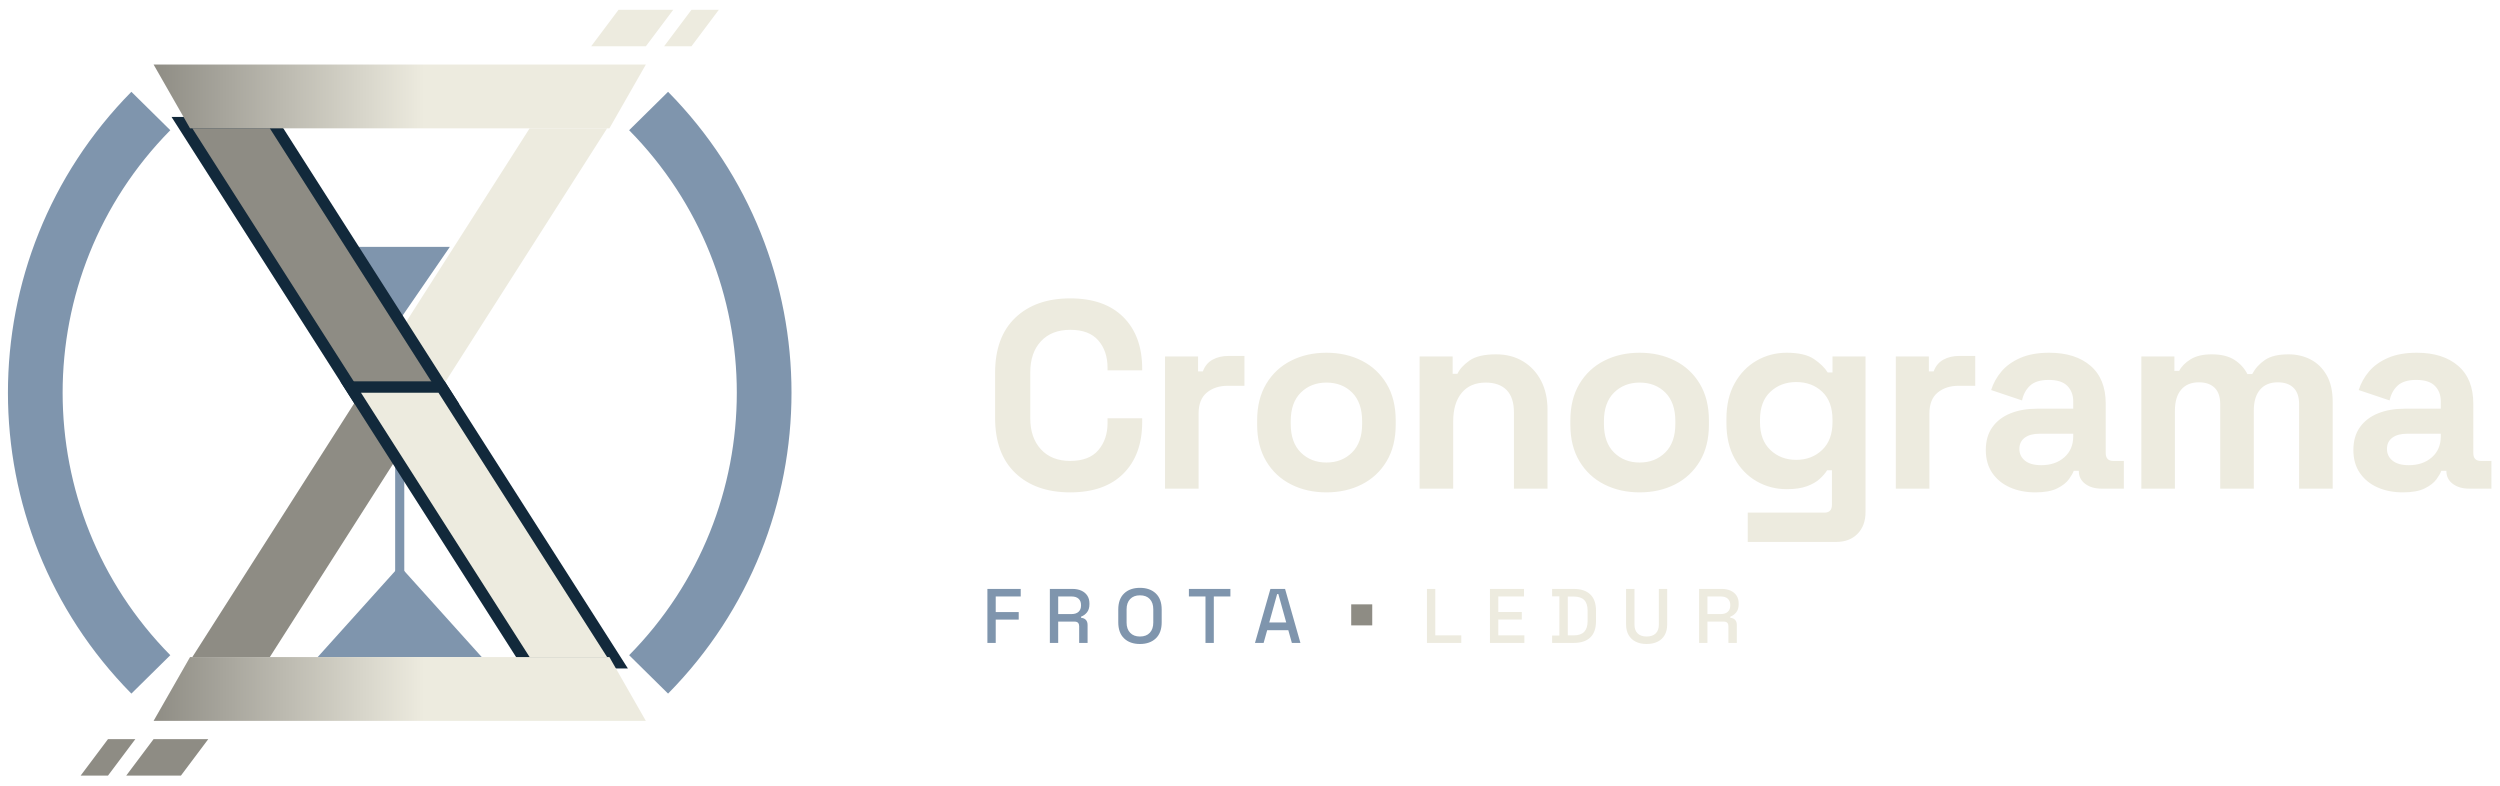
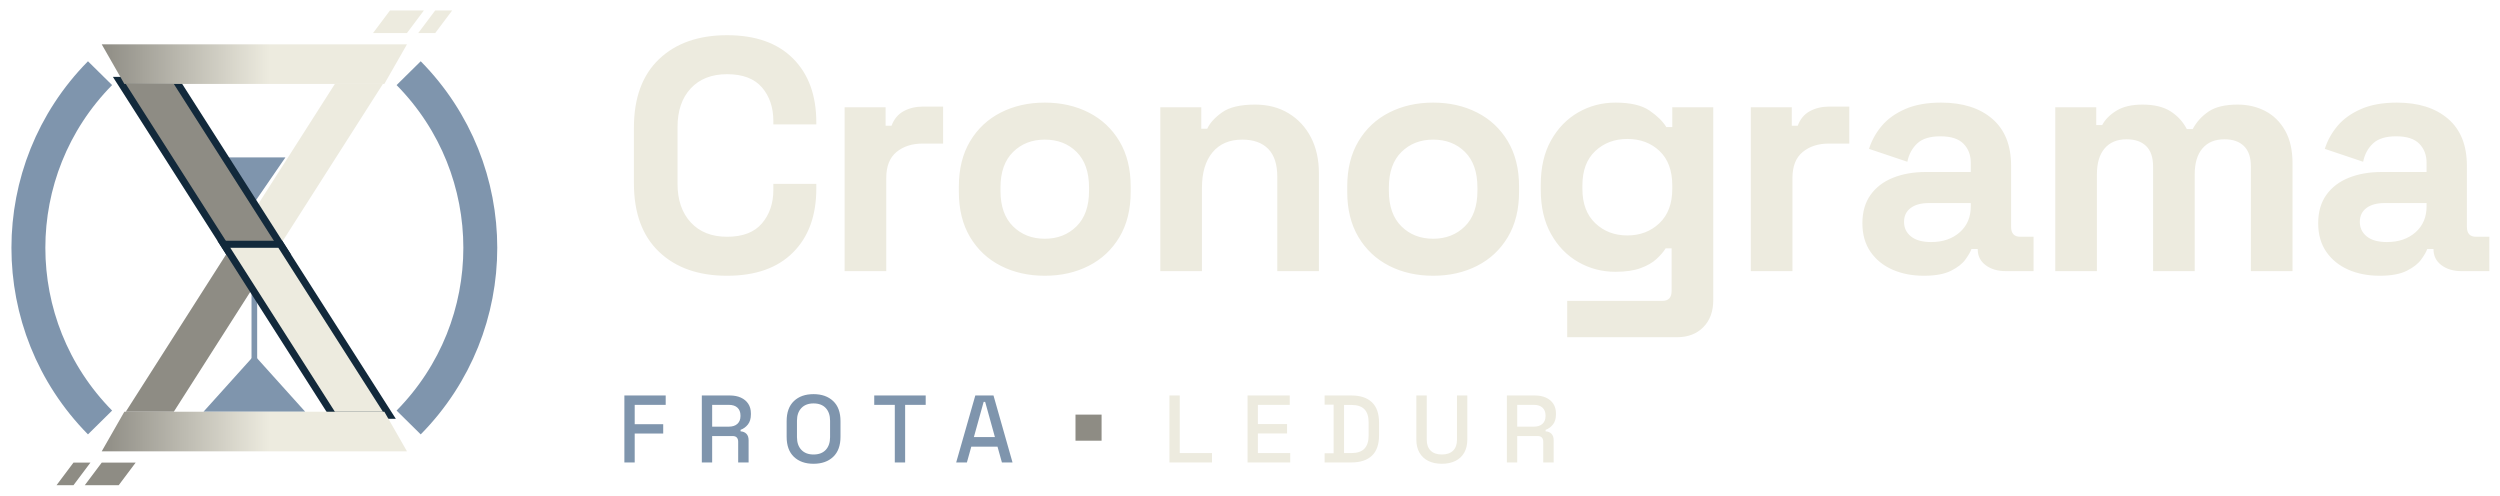
- <svg xmlns="http://www.w3.org/2000/svg" viewBox="56 58 713 224" width="713" height="224">
+ <svg xmlns="http://www.w3.org/2000/svg" viewBox="194 135 575 114" width="575" height="114">
  <g transform="translate(40,40)">
-     <svg x="0" y="0" width="260" height="260" viewBox="0 0 200 200">
+     <svg x="147.5" y="87" width="130" height="130" viewBox="0 0 200 200">
      <defs>
        <linearGradient id="shescuroFrota" x1="0" y1="0" x2="0" y2="1">
          <stop offset="0" stop-color="#7F95AD" stop-opacity="0.30" />
          <stop offset="0.5" stop-color="#7F95AD" stop-opacity="0.60" />
          <stop offset="1" stop-color="#7F95AD" stop-opacity="0.34" />
        </linearGradient>
        <linearGradient id="capescuroFrota" x1="0" y1="0" x2="1" y2="0">
          <stop offset="0" stop-color="#8E8C84" />
          <stop offset="0.55" stop-color="#EDEBDF" />
        </linearGradient>
      </defs>
      <path d="M45.4,38.2 A88,88 0 0 0 45.4,161.8" fill="none" stroke="#7F95AD" stroke-width="12" />
      <path d="M154.6,38.2 A88,88 0 0 1 154.6,161.8" fill="none" stroke="#7F95AD" stroke-width="12" />
      <polygon points="89,68 111,68 100,84" fill="#7F95AD" />
      <line x1="100" y1="88" x2="100" y2="140" stroke="#7F95AD" stroke-width="2" />
      <polygon points="82,158 118,158 100,138" fill="#7F95AD" />
      <polygon points="128.5,42.0 145.5,42.0 108.5,100.0 91.5,100.0" fill="#EDEBDF" />
      <polygon points="91.5,100.0 108.5,100.0 71.5,158.0 54.5,158.0" fill="#8E8C84" />
      <polygon points="54.5,42.0 71.5,42.0 108.5,100.0 91.5,100.0" fill="#8E8C84" stroke="#12293B" stroke-width="5" paint-order="stroke" />
      <polygon points="91.5,100.0 108.5,100.0 145.5,158.0 128.5,158.0" fill="#EDEBDF" stroke="#12293B" stroke-width="5" paint-order="stroke" />
      <polygon points="46,28 154,28 146,42 54,42" fill="url(#capescuroFrota)" />
      <polygon points="54,158 146,158 154,172 46,172" fill="url(#capescuroFrota)" />
      <polygon points="148,16 160,16 154,24 142,24" fill="#EDEBDF" />
      <polygon points="164,16 170,16 164,24 158,24" fill="#EDEBDF" />
      <polygon points="46,176 58,176 52,184 40,184" fill="#8E8C84" />
      <polygon points="36,176 42,176 36,184 30,184" fill="#8E8C84" />
    </svg>
    <path transform="translate(296,157.36)" d="M25.232 1.064Q15.352 1.064 9.576 -4.446Q3.8 -9.956 3.8 -20.216V-32.984Q3.8 -43.244 9.576 -48.754Q15.352 -54.264 25.232 -54.264Q35.036 -54.264 40.394 -48.906Q45.752 -43.548 45.752 -34.2V-33.744H35.872V-34.504Q35.872 -39.216 33.25 -42.256Q30.628 -45.296 25.232 -45.296Q19.912 -45.296 16.872 -42.028Q13.832 -38.76 13.832 -33.136V-20.064Q13.832 -14.516 16.872 -11.21Q19.912 -7.904 25.232 -7.904Q30.628 -7.904 33.25 -10.982Q35.872 -14.06 35.872 -18.696V-20.064H45.752V-19.0Q45.752 -9.652 40.394 -4.294Q35.036 1.064 25.232 1.064Z M52.264 0.0V-37.696H61.688V-33.44H63.056Q63.892 -35.72 65.83 -36.784Q67.768 -37.848 70.352 -37.848H74.912V-29.336H70.2Q66.552 -29.336 64.196 -27.398Q61.84 -25.46 61.84 -21.432V0.0Z M98.296 1.064Q92.672 1.064 88.188 -1.216Q83.704 -3.496 81.12 -7.828Q78.536 -12.16 78.536 -18.24V-19.456Q78.536 -25.536 81.12 -29.868Q83.704 -34.2 88.188 -36.48Q92.672 -38.76 98.296 -38.76Q103.92 -38.76 108.404 -36.48Q112.888 -34.2 115.472 -29.868Q118.056 -25.536 118.056 -19.456V-18.24Q118.056 -12.16 115.472 -7.828Q112.888 -3.496 108.404 -1.216Q103.92 1.064 98.296 1.064ZM98.296 -7.448Q102.704 -7.448 105.592 -10.298Q108.48 -13.148 108.48 -18.468V-19.228Q108.48 -24.548 105.63 -27.398Q102.78 -30.248 98.296 -30.248Q93.888 -30.248 91.0 -27.398Q88.112 -24.548 88.112 -19.228V-18.468Q88.112 -13.148 91.0 -10.298Q93.888 -7.448 98.296 -7.448Z M124.872 0.0V-37.696H134.296V-32.756H135.664Q136.576 -34.732 139.084 -36.518Q141.592 -38.304 146.684 -38.304Q151.092 -38.304 154.398 -36.29Q157.704 -34.276 159.528 -30.742Q161.352 -27.208 161.352 -22.496V0.0H151.776V-21.736Q151.776 -25.992 149.686 -28.12Q147.596 -30.248 143.72 -30.248Q139.312 -30.248 136.88 -27.322Q134.448 -24.396 134.448 -19.152V0.0Z M187.624 1.064Q182.0 1.064 177.516 -1.216Q173.032 -3.496 170.448 -7.828Q167.864 -12.16 167.864 -18.24V-19.456Q167.864 -25.536 170.448 -29.868Q173.032 -34.2 177.516 -36.48Q182.0 -38.76 187.624 -38.76Q193.248 -38.76 197.732 -36.48Q202.216 -34.2 204.8 -29.868Q207.384 -25.536 207.384 -19.456V-18.24Q207.384 -12.16 204.8 -7.828Q202.216 -3.496 197.732 -1.216Q193.248 1.064 187.624 1.064ZM187.624 -7.448Q192.032 -7.448 194.92 -10.298Q197.808 -13.148 197.808 -18.468V-19.228Q197.808 -24.548 194.958 -27.398Q192.108 -30.248 187.624 -30.248Q183.216 -30.248 180.328 -27.398Q177.44 -24.548 177.44 -19.228V-18.468Q177.44 -13.148 180.328 -10.298Q183.216 -7.448 187.624 -7.448Z M212.376 -18.696V-19.912Q212.376 -25.84 214.732 -30.058Q217.088 -34.276 221.002 -36.518Q224.916 -38.76 229.552 -38.76Q234.72 -38.76 237.38 -36.936Q240.04 -35.112 241.256 -33.136H242.624V-37.696H252.048V6.688Q252.048 10.564 249.768 12.882Q247.488 15.2 243.688 15.2H218.456V6.84H240.344Q242.472 6.84 242.472 4.56V-5.244H241.104Q240.344 -4.028 238.976 -2.774Q237.608 -1.52 235.328 -0.684Q233.048 0.152 229.552 0.152Q224.916 0.152 221.002 -2.09Q217.088 -4.332 214.732 -8.55Q212.376 -12.768 212.376 -18.696ZM232.288 -8.208Q236.696 -8.208 239.66 -11.02Q242.624 -13.832 242.624 -18.924V-19.684Q242.624 -24.852 239.698 -27.626Q236.772 -30.4 232.288 -30.4Q227.88 -30.4 224.916 -27.626Q221.952 -24.852 221.952 -19.684V-18.924Q221.952 -13.832 224.916 -11.02Q227.88 -8.208 232.288 -8.208Z M260.688 0.0V-37.696H270.112V-33.44H271.48Q272.316 -35.72 274.254 -36.784Q276.192 -37.848 278.776 -37.848H283.336V-29.336H278.624Q274.976 -29.336 272.62 -27.398Q270.264 -25.46 270.264 -21.432V0.0Z M300.488 1.064Q296.46 1.064 293.268 -0.342Q290.076 -1.748 288.214 -4.446Q286.352 -7.144 286.352 -11.02Q286.352 -14.896 288.214 -17.518Q290.076 -20.14 293.382 -21.47Q296.688 -22.8 300.944 -22.8H311.28V-24.928Q311.28 -27.588 309.608 -29.298Q307.936 -31.008 304.288 -31.008Q300.716 -31.008 298.968 -29.374Q297.22 -27.74 296.688 -25.156L287.872 -28.12Q288.784 -31.008 290.798 -33.402Q292.812 -35.796 296.194 -37.278Q299.576 -38.76 304.44 -38.76Q311.888 -38.76 316.22 -35.036Q320.552 -31.312 320.552 -24.244V-10.184Q320.552 -7.904 322.68 -7.904H325.72V0.0H319.336Q316.524 0.0 314.7 -1.368Q312.876 -2.736 312.876 -5.016V-5.092H311.432Q311.128 -4.18 310.064 -2.698Q309.0 -1.216 306.72 -0.076Q304.44 1.064 300.488 1.064ZM302.16 -6.688Q306.188 -6.688 308.734 -8.93Q311.28 -11.172 311.28 -14.896V-15.656H301.628Q298.968 -15.656 297.448 -14.516Q295.928 -13.376 295.928 -11.324Q295.928 -9.272 297.524 -7.98Q299.12 -6.688 302.16 -6.688Z M330.712 0.0V-37.696H340.136V-33.592H341.504Q342.492 -35.492 344.772 -36.898Q347.052 -38.304 350.776 -38.304Q354.804 -38.304 357.236 -36.746Q359.668 -35.188 360.96 -32.68H362.328Q363.62 -35.112 365.976 -36.708Q368.332 -38.304 372.664 -38.304Q376.16 -38.304 379.01 -36.822Q381.86 -35.34 383.57 -32.338Q385.28 -29.336 385.28 -24.776V0.0H375.704V-24.092Q375.704 -27.208 374.108 -28.766Q372.512 -30.324 369.624 -30.324Q366.356 -30.324 364.57 -28.234Q362.784 -26.144 362.784 -22.268V0.0H353.208V-24.092Q353.208 -27.208 351.612 -28.766Q350.016 -30.324 347.128 -30.324Q343.86 -30.324 342.074 -28.234Q340.288 -26.144 340.288 -22.268V0.0Z M405.32 1.064Q401.292 1.064 398.1 -0.342Q394.908 -1.748 393.046 -4.446Q391.184 -7.144 391.184 -11.02Q391.184 -14.896 393.046 -17.518Q394.908 -20.14 398.214 -21.47Q401.52 -22.8 405.776 -22.8H416.112V-24.928Q416.112 -27.588 414.44 -29.298Q412.768 -31.008 409.12 -31.008Q405.548 -31.008 403.8 -29.374Q402.052 -27.74 401.52 -25.156L392.704 -28.12Q393.616 -31.008 395.63 -33.402Q397.644 -35.796 401.026 -37.278Q404.408 -38.76 409.272 -38.76Q416.72 -38.76 421.052 -35.036Q425.384 -31.312 425.384 -24.244V-10.184Q425.384 -7.904 427.512 -7.904H430.552V0.0H424.168Q421.356 0.0 419.532 -1.368Q417.708 -2.736 417.708 -5.016V-5.092H416.264Q415.96 -4.18 414.896 -2.698Q413.832 -1.216 411.552 -0.076Q409.272 1.064 405.32 1.064ZM406.992 -6.688Q411.02 -6.688 413.566 -8.93Q416.112 -11.172 416.112 -14.896V-15.656H406.46Q403.8 -15.656 402.28 -14.516Q400.76 -13.376 400.76 -11.324Q400.76 -9.272 402.356 -7.98Q403.952 -6.688 406.992 -6.688Z" fill="#EDEBDF" />
    <path transform="translate(296,201.36)" d="M1.606 0.0V-15.4H11.11V-13.244H3.982V-8.8H10.538V-6.644H3.982V0.0Z M19.42 0.0V-15.4H25.888Q27.318 -15.4 28.407 -14.905Q29.496 -14.41 30.101 -13.486Q30.706 -12.562 30.706 -11.286V-11.044Q30.706 -9.592 30.013 -8.723Q29.32 -7.854 28.33 -7.502V-7.15Q29.166 -7.106 29.672 -6.589Q30.178 -6.072 30.178 -5.104V0.0H27.78V-4.774Q27.78 -5.368 27.472 -5.72Q27.164 -6.072 26.482 -6.072H21.796V0.0ZM21.796 -8.228H25.624Q26.9 -8.228 27.604 -8.877Q28.308 -9.526 28.308 -10.648V-10.824Q28.308 -11.946 27.615 -12.595Q26.922 -13.244 25.624 -13.244H21.796Z M45.11 0.308Q42.272 0.308 40.6 -1.287Q38.928 -2.882 38.928 -5.896V-9.504Q38.928 -12.518 40.6 -14.113Q42.272 -15.708 45.11 -15.708Q47.948 -15.708 49.631 -14.113Q51.314 -12.518 51.314 -9.504V-5.896Q51.314 -2.882 49.631 -1.287Q47.948 0.308 45.11 0.308ZM45.11 -1.826Q46.936 -1.826 47.926 -2.893Q48.916 -3.96 48.916 -5.808V-9.592Q48.916 -11.44 47.926 -12.507Q46.936 -13.574 45.11 -13.574Q43.328 -13.574 42.316 -12.507Q41.304 -11.44 41.304 -9.592V-5.808Q41.304 -3.96 42.316 -2.893Q43.328 -1.826 45.11 -1.826Z M63.804 0.0V-13.244H59.074V-15.4H70.91V-13.244H66.18V0.0Z M77.922 0.0 82.322 -15.4H86.502L90.88 0.0H88.438L87.426 -3.63H81.398L80.386 0.0ZM81.992 -5.83H86.832L84.588 -13.926H84.236Z" fill="#7F95AD" />
    <rect x="401.364" y="190.36" width="6" height="6" fill="#8E8C84" />
    <path transform="translate(421.364,201.36)" d="M1.606 0.0V-15.4H3.982V-2.156H11.396V0.0Z M19.574 0.0V-15.4H29.276V-13.244H21.95V-8.822H28.66V-6.666H21.95V-2.156H29.386V0.0Z M37.3 0.0V-2.112H39.368V-13.288H37.3V-15.4H43.46Q46.54 -15.4 48.179 -13.838Q49.818 -12.276 49.818 -9.13V-6.248Q49.818 -3.102 48.179 -1.551Q46.54 0.0 43.46 0.0ZM41.766 -2.156H43.482Q45.484 -2.156 46.452 -3.168Q47.42 -4.18 47.42 -6.182V-9.218Q47.42 -11.242 46.452 -12.232Q45.484 -13.222 43.482 -13.222H41.766Z M64.266 0.308Q62.44 0.308 61.131 -0.352Q59.822 -1.012 59.107 -2.255Q58.392 -3.498 58.392 -5.28V-15.4H60.79V-5.214Q60.79 -3.586 61.692 -2.706Q62.594 -1.826 64.266 -1.826Q65.938 -1.826 66.84 -2.706Q67.742 -3.586 67.742 -5.214V-15.4H70.118V-5.28Q70.118 -3.498 69.414 -2.255Q68.71 -1.012 67.39 -0.352Q66.07 0.308 64.266 0.308Z M79.22 0.0V-15.4H85.688Q87.118 -15.4 88.207 -14.905Q89.296 -14.41 89.901 -13.486Q90.506 -12.562 90.506 -11.286V-11.044Q90.506 -9.592 89.813 -8.723Q89.12 -7.854 88.13 -7.502V-7.15Q88.966 -7.106 89.472 -6.589Q89.978 -6.072 89.978 -5.104V0.0H87.58V-4.774Q87.58 -5.368 87.272 -5.72Q86.964 -6.072 86.282 -6.072H81.596V0.0ZM81.596 -8.228H85.424Q86.7 -8.228 87.404 -8.877Q88.108 -9.526 88.108 -10.648V-10.824Q88.108 -11.946 87.415 -12.595Q86.722 -13.244 85.424 -13.244H81.596Z" fill="#EDEBDF" />
  </g>
</svg>
